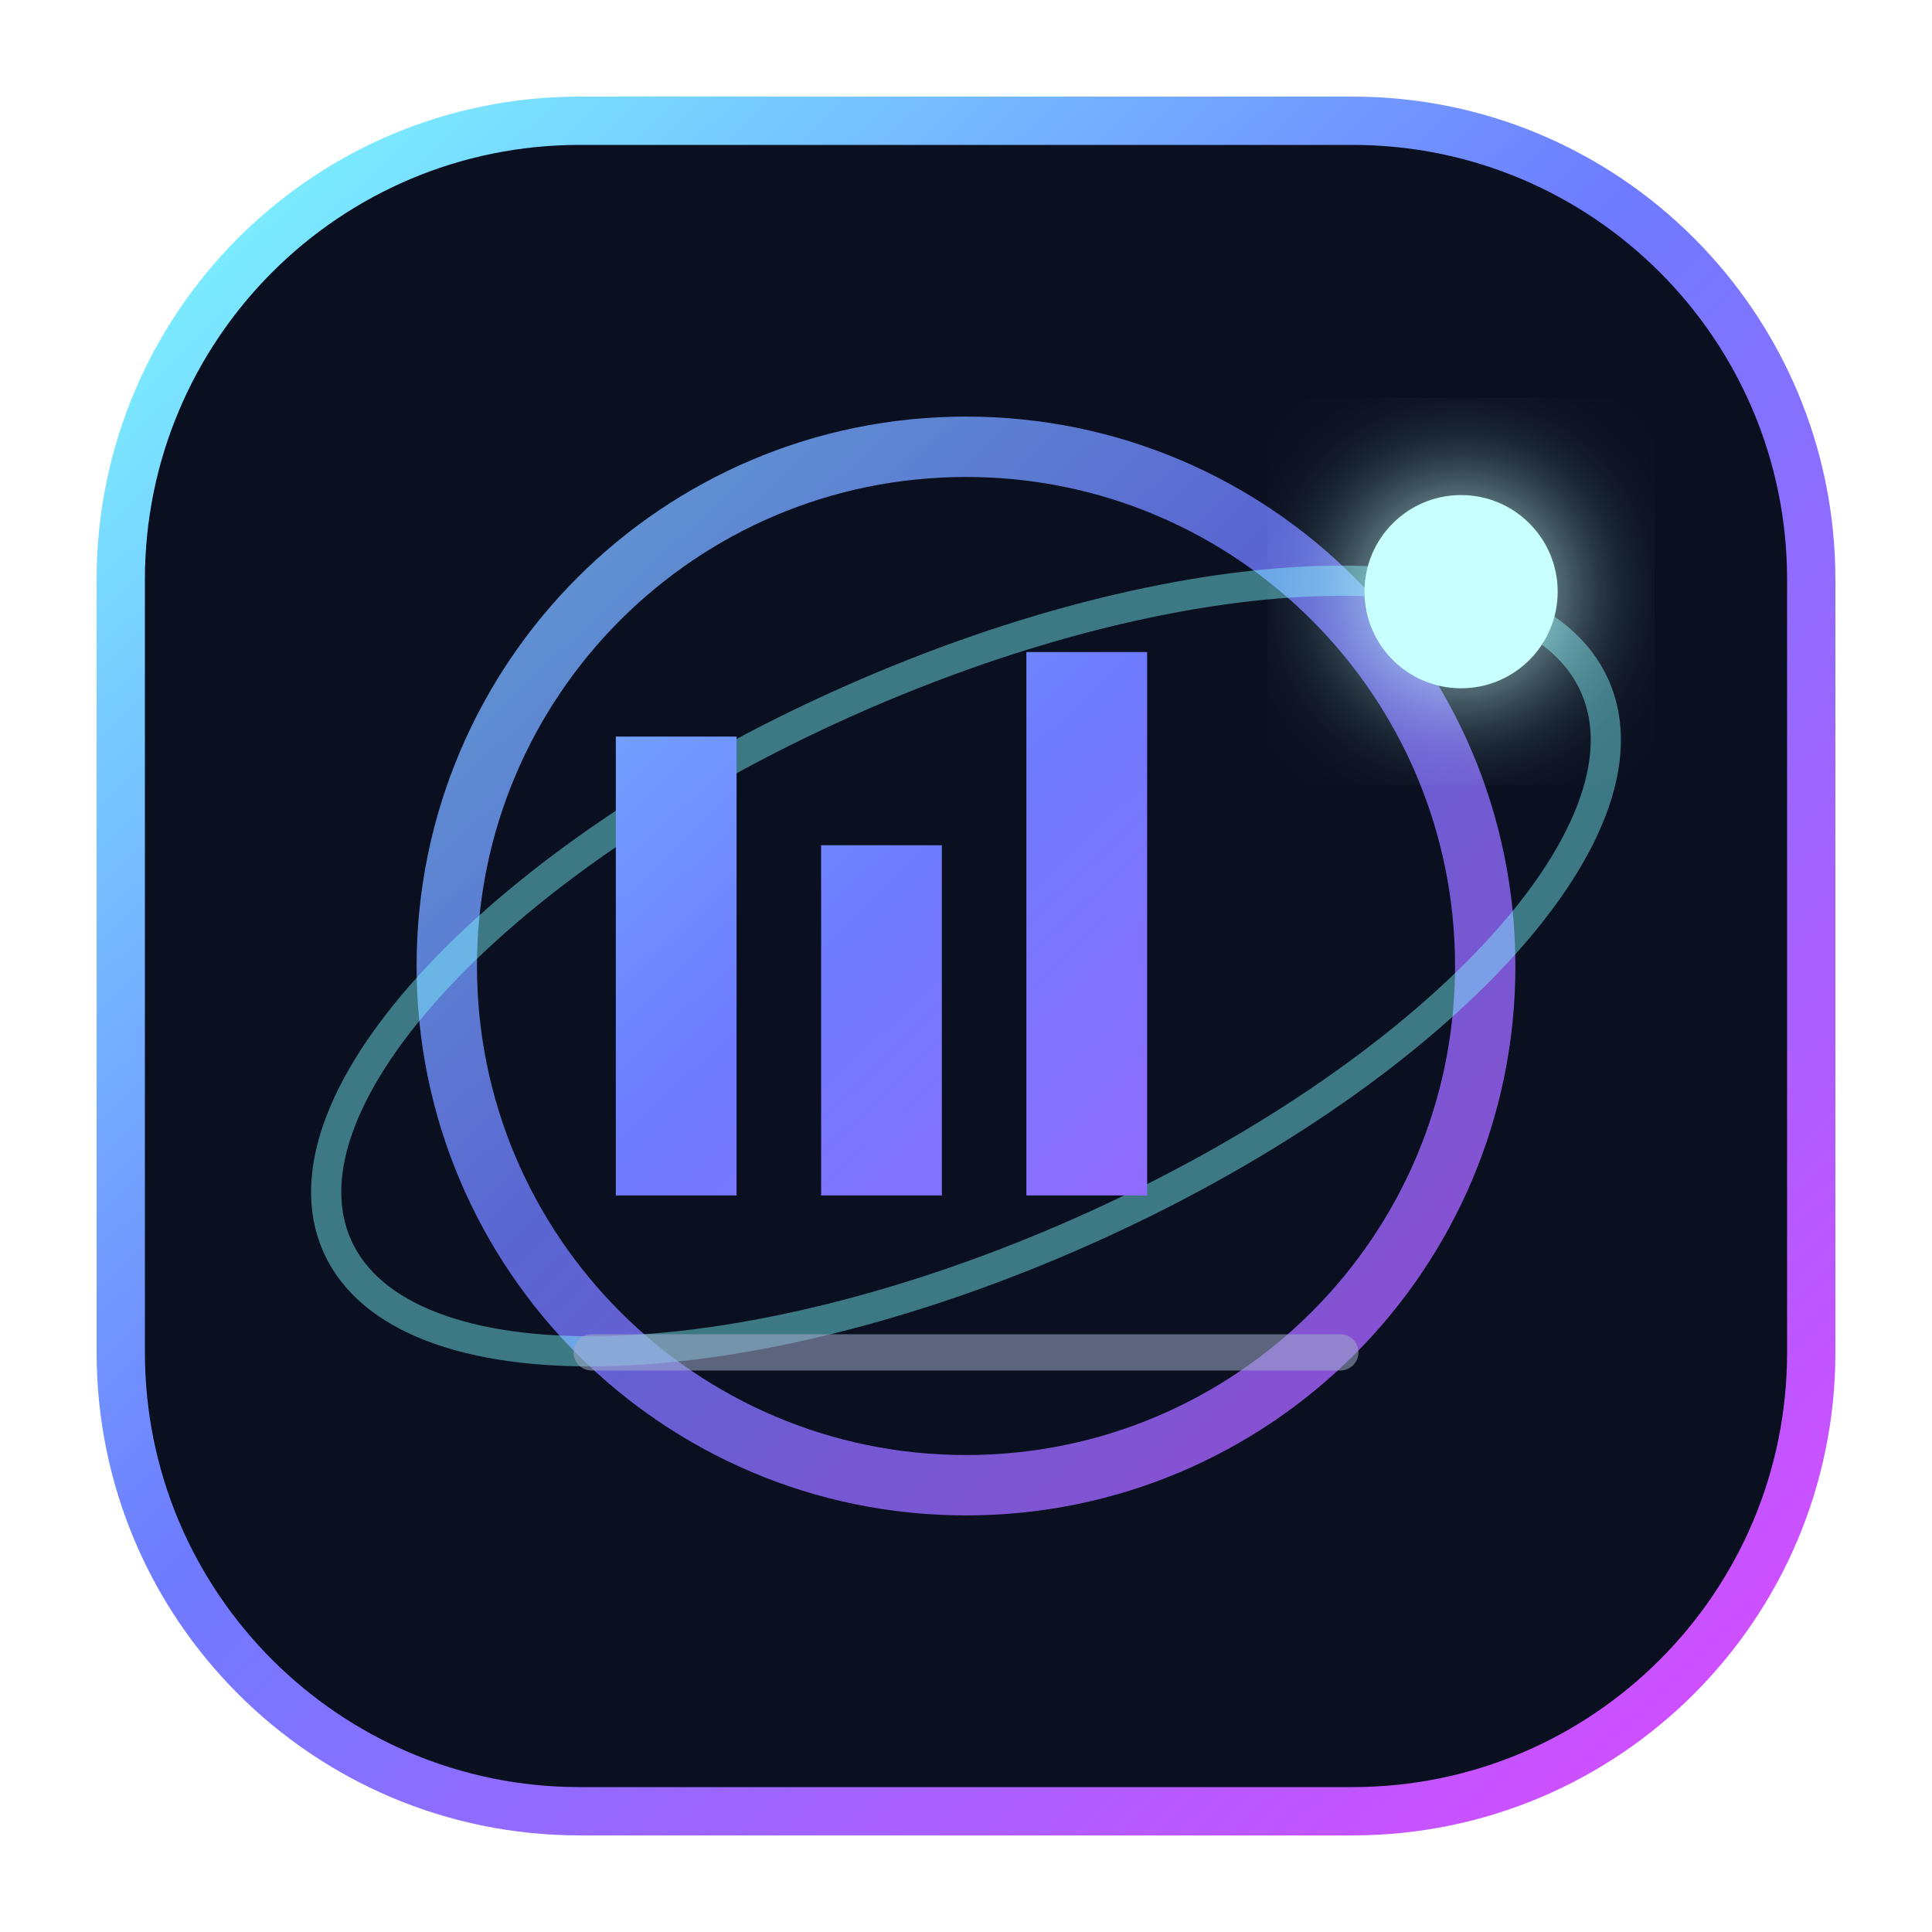
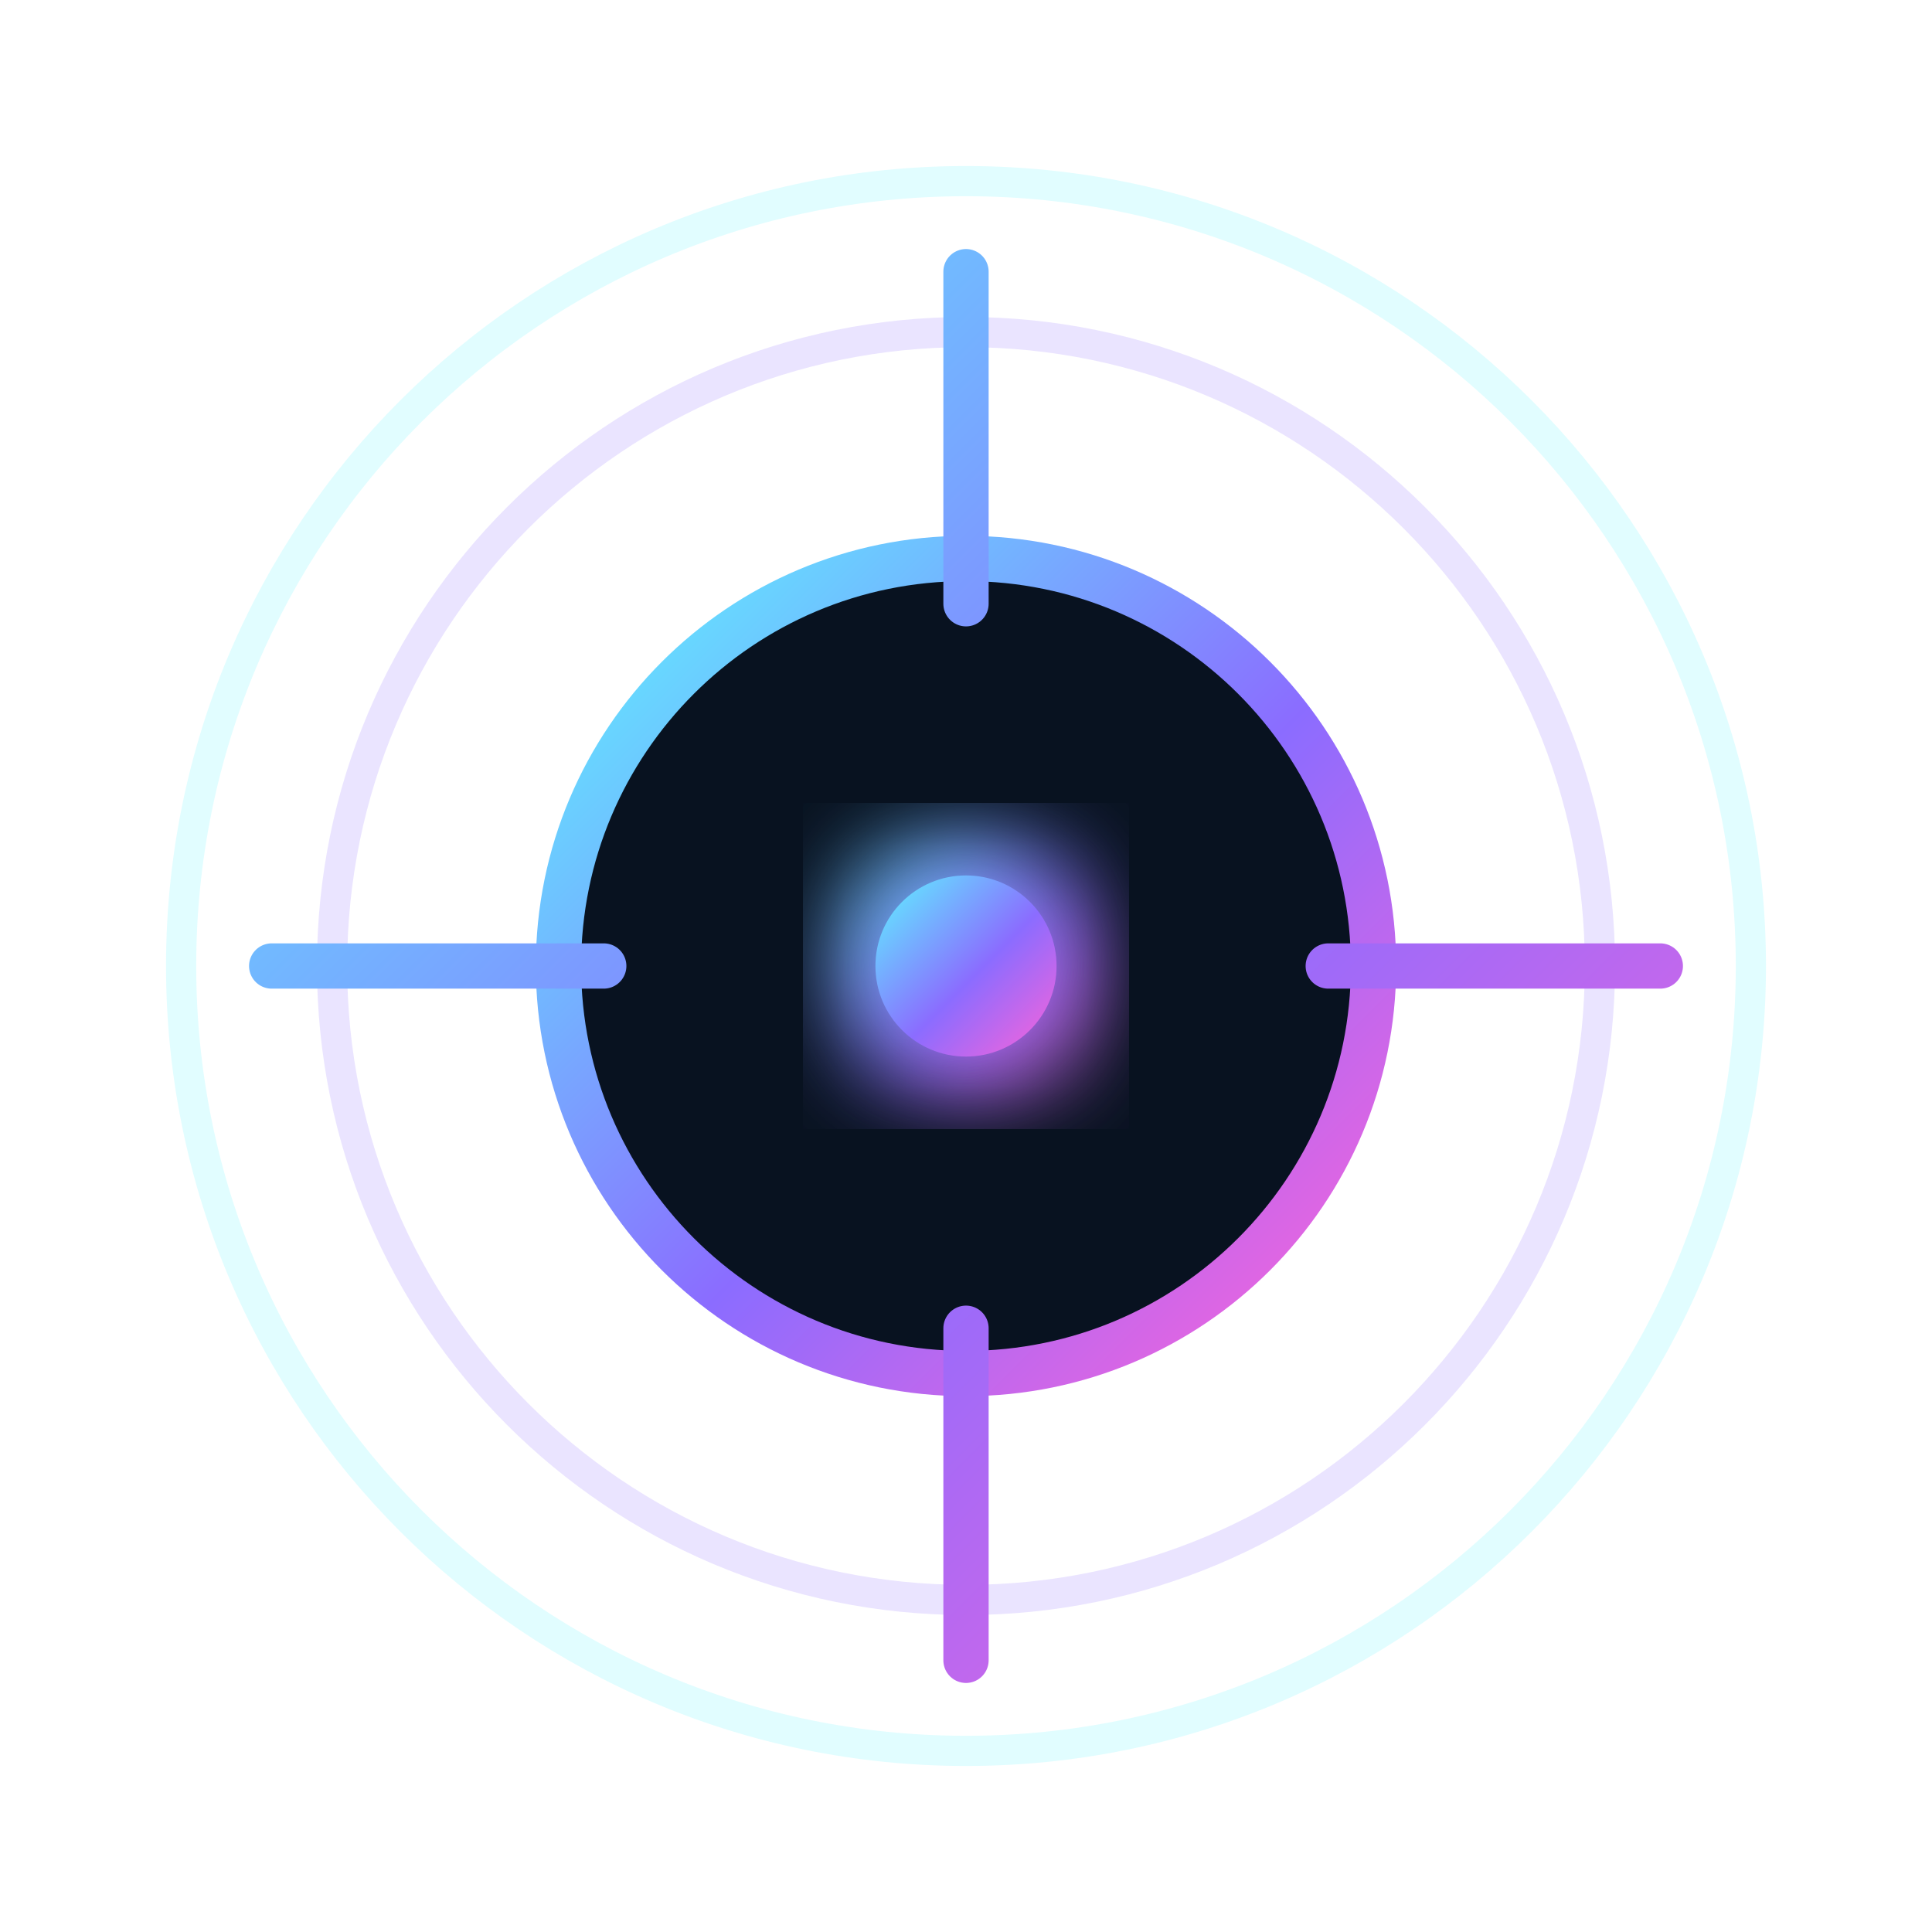
- <svg xmlns="http://www.w3.org/2000/svg" viewBox="0 0 160 160" fill="none">
+ <svg xmlns="http://www.w3.org/2000/svg" viewBox="0 0 128 128">
  <defs>
-     <linearGradient id="g" x1="16" y1="12" x2="145" y2="148" gradientUnits="userSpaceOnUse">
-       <stop stop-color="#7CF7FF" />
-       <stop offset=".45" stop-color="#6E7BFF" />
-       <stop offset="1" stop-color="#D74BFF" />
+     <linearGradient id="g" x1="0" y1="0" x2="1" y2="1">
+       <stop stop-color="#5df7ff" />
+       <stop offset=".55" stop-color="#8b6cff" />
+       <stop offset="1" stop-color="#ff63d8" />
    </linearGradient>
-     <filter id="glow" x="-50%" y="-50%" width="200%" height="200%">
-       <feGaussianBlur stdDeviation="5" result="b" />
-       <feMerge>
-         <feMergeNode in="b" />
-         <feMergeNode in="SourceGraphic" />
-       </feMerge>
+     <filter id="b">
+       <feGaussianBlur stdDeviation="3" result="x" />
    </filter>
  </defs>
-   <rect x="10" y="10" width="140" height="140" rx="38" fill="#0A1020" stroke="url(#g)" stroke-width="4" />
-   <circle cx="80" cy="80" r="43" stroke="url(#g)" stroke-width="5" opacity=".8" />
-   <ellipse cx="80" cy="80" rx="57" ry="24" stroke="#7CF7FF" stroke-width="2.5" opacity=".45" transform="rotate(-24 80 80)" />
-   <circle cx="121" cy="49" r="8" fill="#C8FFFF" filter="url(#glow)" />
-   <path d="M51 99V61h10v38H51Zm17 0V70h10v29H68Zm17 0V54h10v45H85Z" fill="url(#g)" />
-   <path d="M49 112h62" stroke="#9EACCB" stroke-width="3" stroke-linecap="round" opacity=".55" />
+   <circle cx="64" cy="64" r="52" fill="none" stroke="#5df7ff" stroke-opacity=".18" stroke-width="2" />
+   <circle cx="64" cy="64" r="42" fill="none" stroke="#8b6cff" stroke-opacity=".18" stroke-width="2" />
+   <circle cx="64" cy="64" r="27" fill="#081220" stroke="url(#g)" stroke-width="3" />
+   <circle cx="64" cy="64" r="9" fill="url(#g)" filter="url(#b)" />
+   <circle cx="64" cy="64" r="6" fill="url(#g)" />
+   <path d="M18 64h22M88 64h22M64 18v22M64 88v22" stroke="url(#g)" stroke-width="3" stroke-linecap="round" />
</svg>
